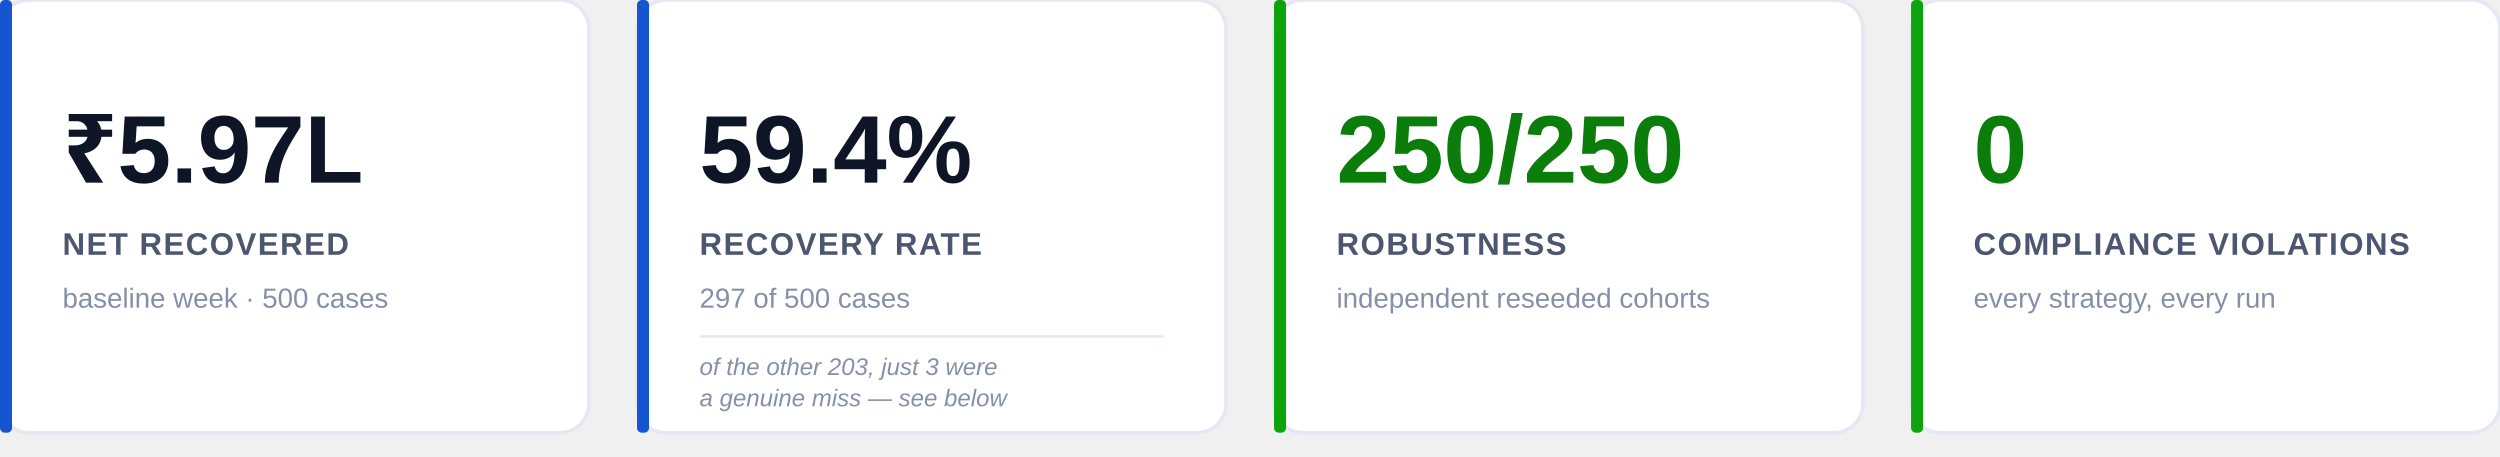
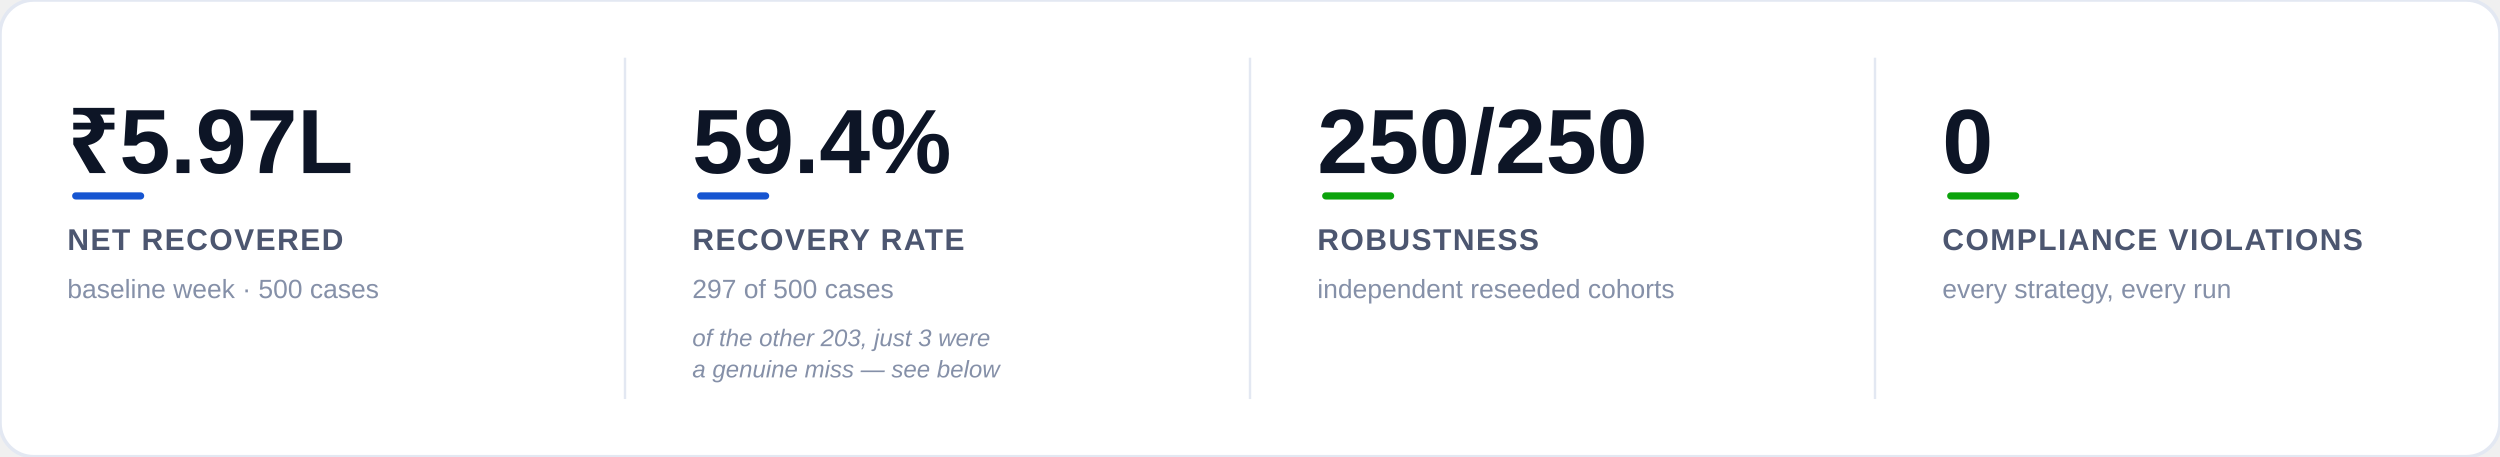
<svg xmlns="http://www.w3.org/2000/svg" viewBox="0 0 1040 190" font-family="Arial, Helvetica, sans-serif">
  <defs>
    <style>
-       .card { fill:#ffffff; stroke:#e3e8f2; stroke-width:1.5; }
-       .bar { fill:#1655d1; }
-       .val { fill:#0d1526; font-size:40px; font-weight:700; }
-       .lbl { fill:#4c5670; font-size:13px; font-weight:600; letter-spacing:0.6px; }
-       .sub { fill:#8590a8; font-size:11.5px; }
+       .val { fill:#0d1526; font-size:38px; font-weight:700; }
+       .lbl { fill:#4c5670; font-size:12.5px; font-weight:600; letter-spacing:0.6px; }
+       .sub { fill:#8590a8; font-size:11px; }
      .note { fill:#8590a8; font-size:10px; font-style:italic; }
+       .rule { stroke:#e3e8f2; stroke-width:1; }
    </style>
  </defs>
-   <rect width="1040" height="190" fill="none" />
-   <g transform="translate(0,0)">
-     <rect class="card" x="0" y="0" width="245" height="180" rx="12" />
-     <rect class="bar" x="0" y="0" width="5" height="180" rx="2" />
-     <text class="val" x="26" y="76">₹5.97L</text>
-     <text class="lbl" x="26" y="106">NET RECOVERED</text>
-     <text class="sub" x="26" y="128">baseline week · 500 cases</text>
+   <rect x="0" y="0" width="1040" height="190" rx="14" fill="#ffffff" stroke="#e3e8f2" stroke-width="1.5" />
+   <line class="rule" x1="260" y1="24" x2="260" y2="166" />
+   <line class="rule" x1="520" y1="24" x2="520" y2="166" />
+   <line class="rule" x1="780" y1="24" x2="780" y2="166" />
+   <g transform="translate(28,0)">
+     <text class="val" x="0" y="72">₹5.97L</text>
+     <rect x="2" y="80" width="30" height="3" rx="1.5" fill="#1655d1" />
+     <text class="lbl" x="0" y="104">NET RECOVERED</text>
+     <text class="sub" x="0" y="124">baseline week · 500 cases</text>
  </g>
-   <g transform="translate(265,0)">
-     <rect class="card" x="0" y="0" width="245" height="180" rx="12" />
-     <rect class="bar" x="0" y="0" width="5" height="180" rx="2" />
-     <text class="val" x="26" y="76">59.4%</text>
-     <text class="lbl" x="26" y="106">RECOVERY RATE</text>
-     <text class="sub" x="26" y="128">297 of 500 cases</text>
-     <line x1="26" y1="140" x2="219" y2="140" stroke="#e3e8f2" stroke-width="1" />
-     <text class="note" x="26" y="156">of the other 203, just 3 were</text>
-     <text class="note" x="26" y="169">a genuine miss — see below</text>
+   <g transform="translate(288,0)">
+     <text class="val" x="0" y="72">59.4%</text>
+     <rect x="2" y="80" width="30" height="3" rx="1.5" fill="#1655d1" />
+     <text class="lbl" x="0" y="104">RECOVERY RATE</text>
+     <text class="sub" x="0" y="124">297 of 500 cases</text>
+     <text class="note" x="0" y="144">of the other 203, just 3 were</text>
+     <text class="note" x="0" y="157">a genuine miss — see below</text>
  </g>
-   <g transform="translate(530,0)">
-     <rect class="card" x="0" y="0" width="245" height="180" rx="12" />
-     <rect x="0" y="0" width="5" height="180" fill="#0ca30c" rx="2" />
-     <text x="26" y="76" style="fill:#0a7d0a;font-size:40px;font-weight:700">250/250</text>
-     <text class="lbl" x="26" y="106">ROBUSTNESS</text>
-     <text class="sub" x="26" y="128">independent reseeded cohorts</text>
+   <g transform="translate(548,0)">
+     <text class="val" x="0" y="72" fill="#0a7d0a">250/250</text>
+     <rect x="2" y="80" width="30" height="3" rx="1.5" fill="#0ca30c" />
+     <text class="lbl" x="0" y="104">ROBUSTNESS</text>
+     <text class="sub" x="0" y="124">independent reseeded cohorts</text>
  </g>
-   <g transform="translate(795,0)">
-     <rect class="card" x="0" y="0" width="245" height="180" rx="12" />
-     <rect x="0" y="0" width="5" height="180" fill="#0ca30c" rx="2" />
-     <text x="26" y="76" style="fill:#0a7d0a;font-size:40px;font-weight:700">0</text>
-     <text class="lbl" x="26" y="106">COMPLIANCE VIOLATIONS</text>
-     <text class="sub" x="26" y="128">every strategy, every run</text>
+   <g transform="translate(808,0)">
+     <text class="val" x="0" y="72" fill="#0a7d0a">0</text>
+     <rect x="2" y="80" width="30" height="3" rx="1.5" fill="#0ca30c" />
+     <text class="lbl" x="0" y="104">COMPLIANCE VIOLATIONS</text>
+     <text class="sub" x="0" y="124">every strategy, every run</text>
  </g>
</svg>
